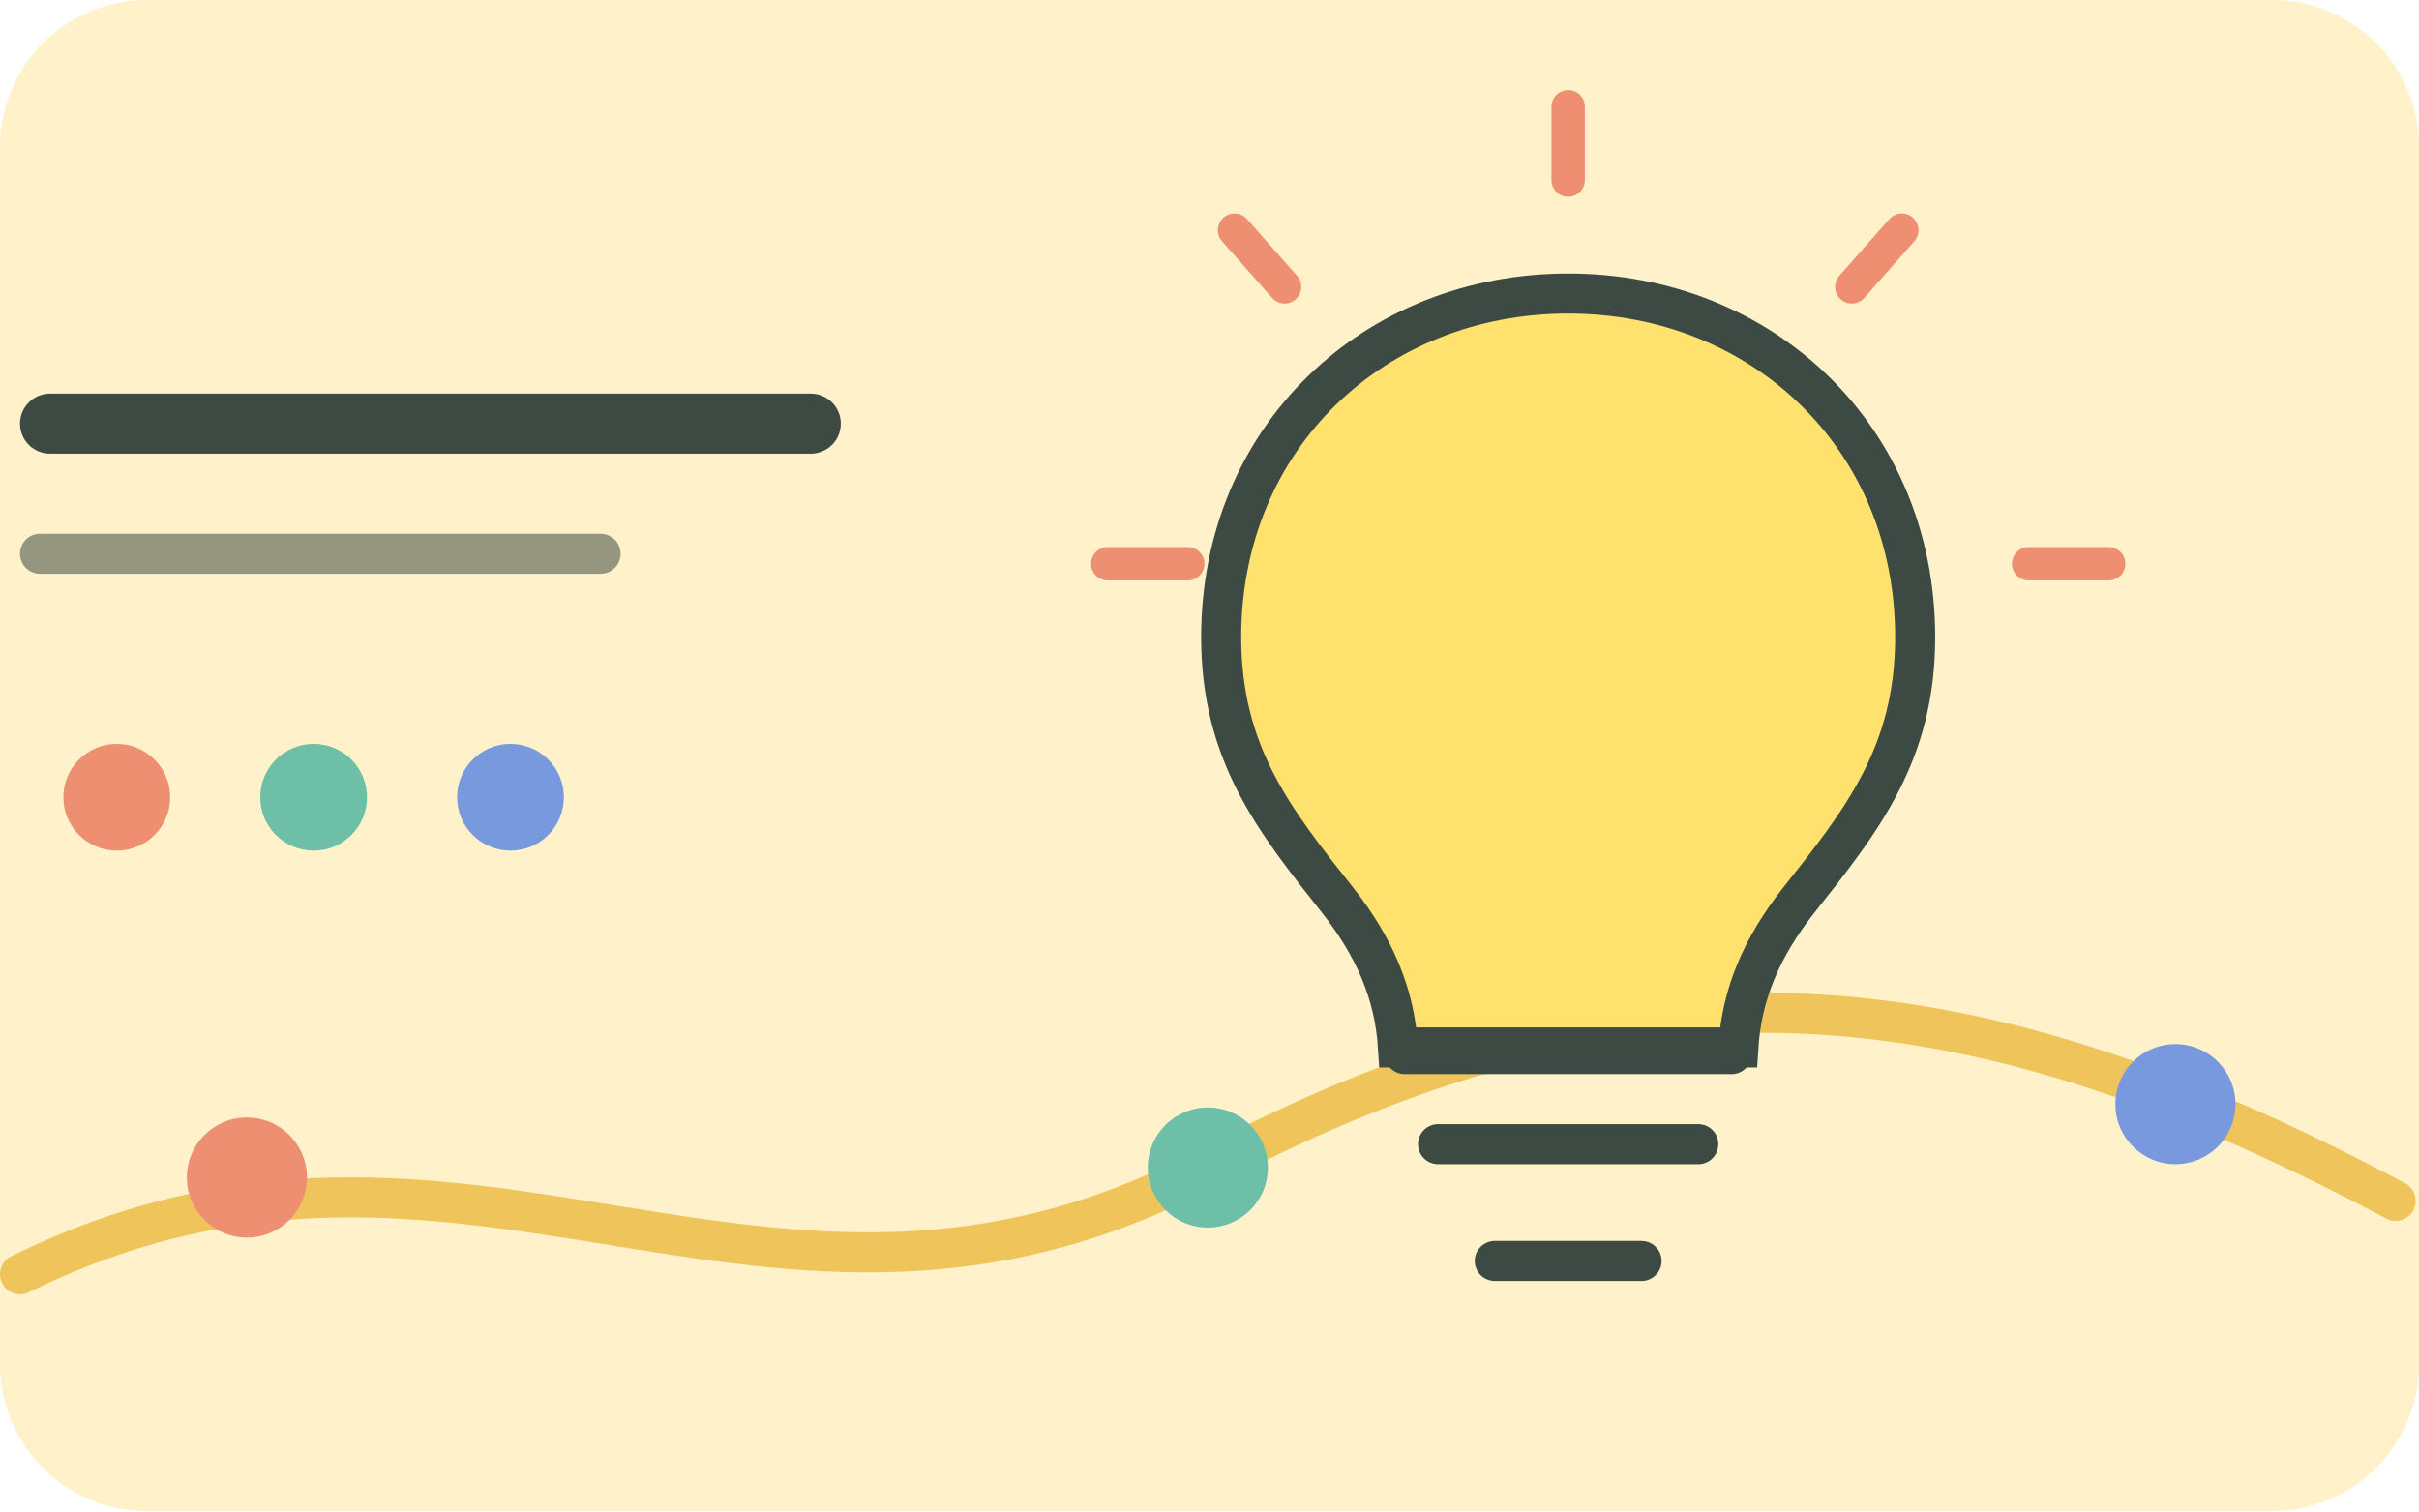
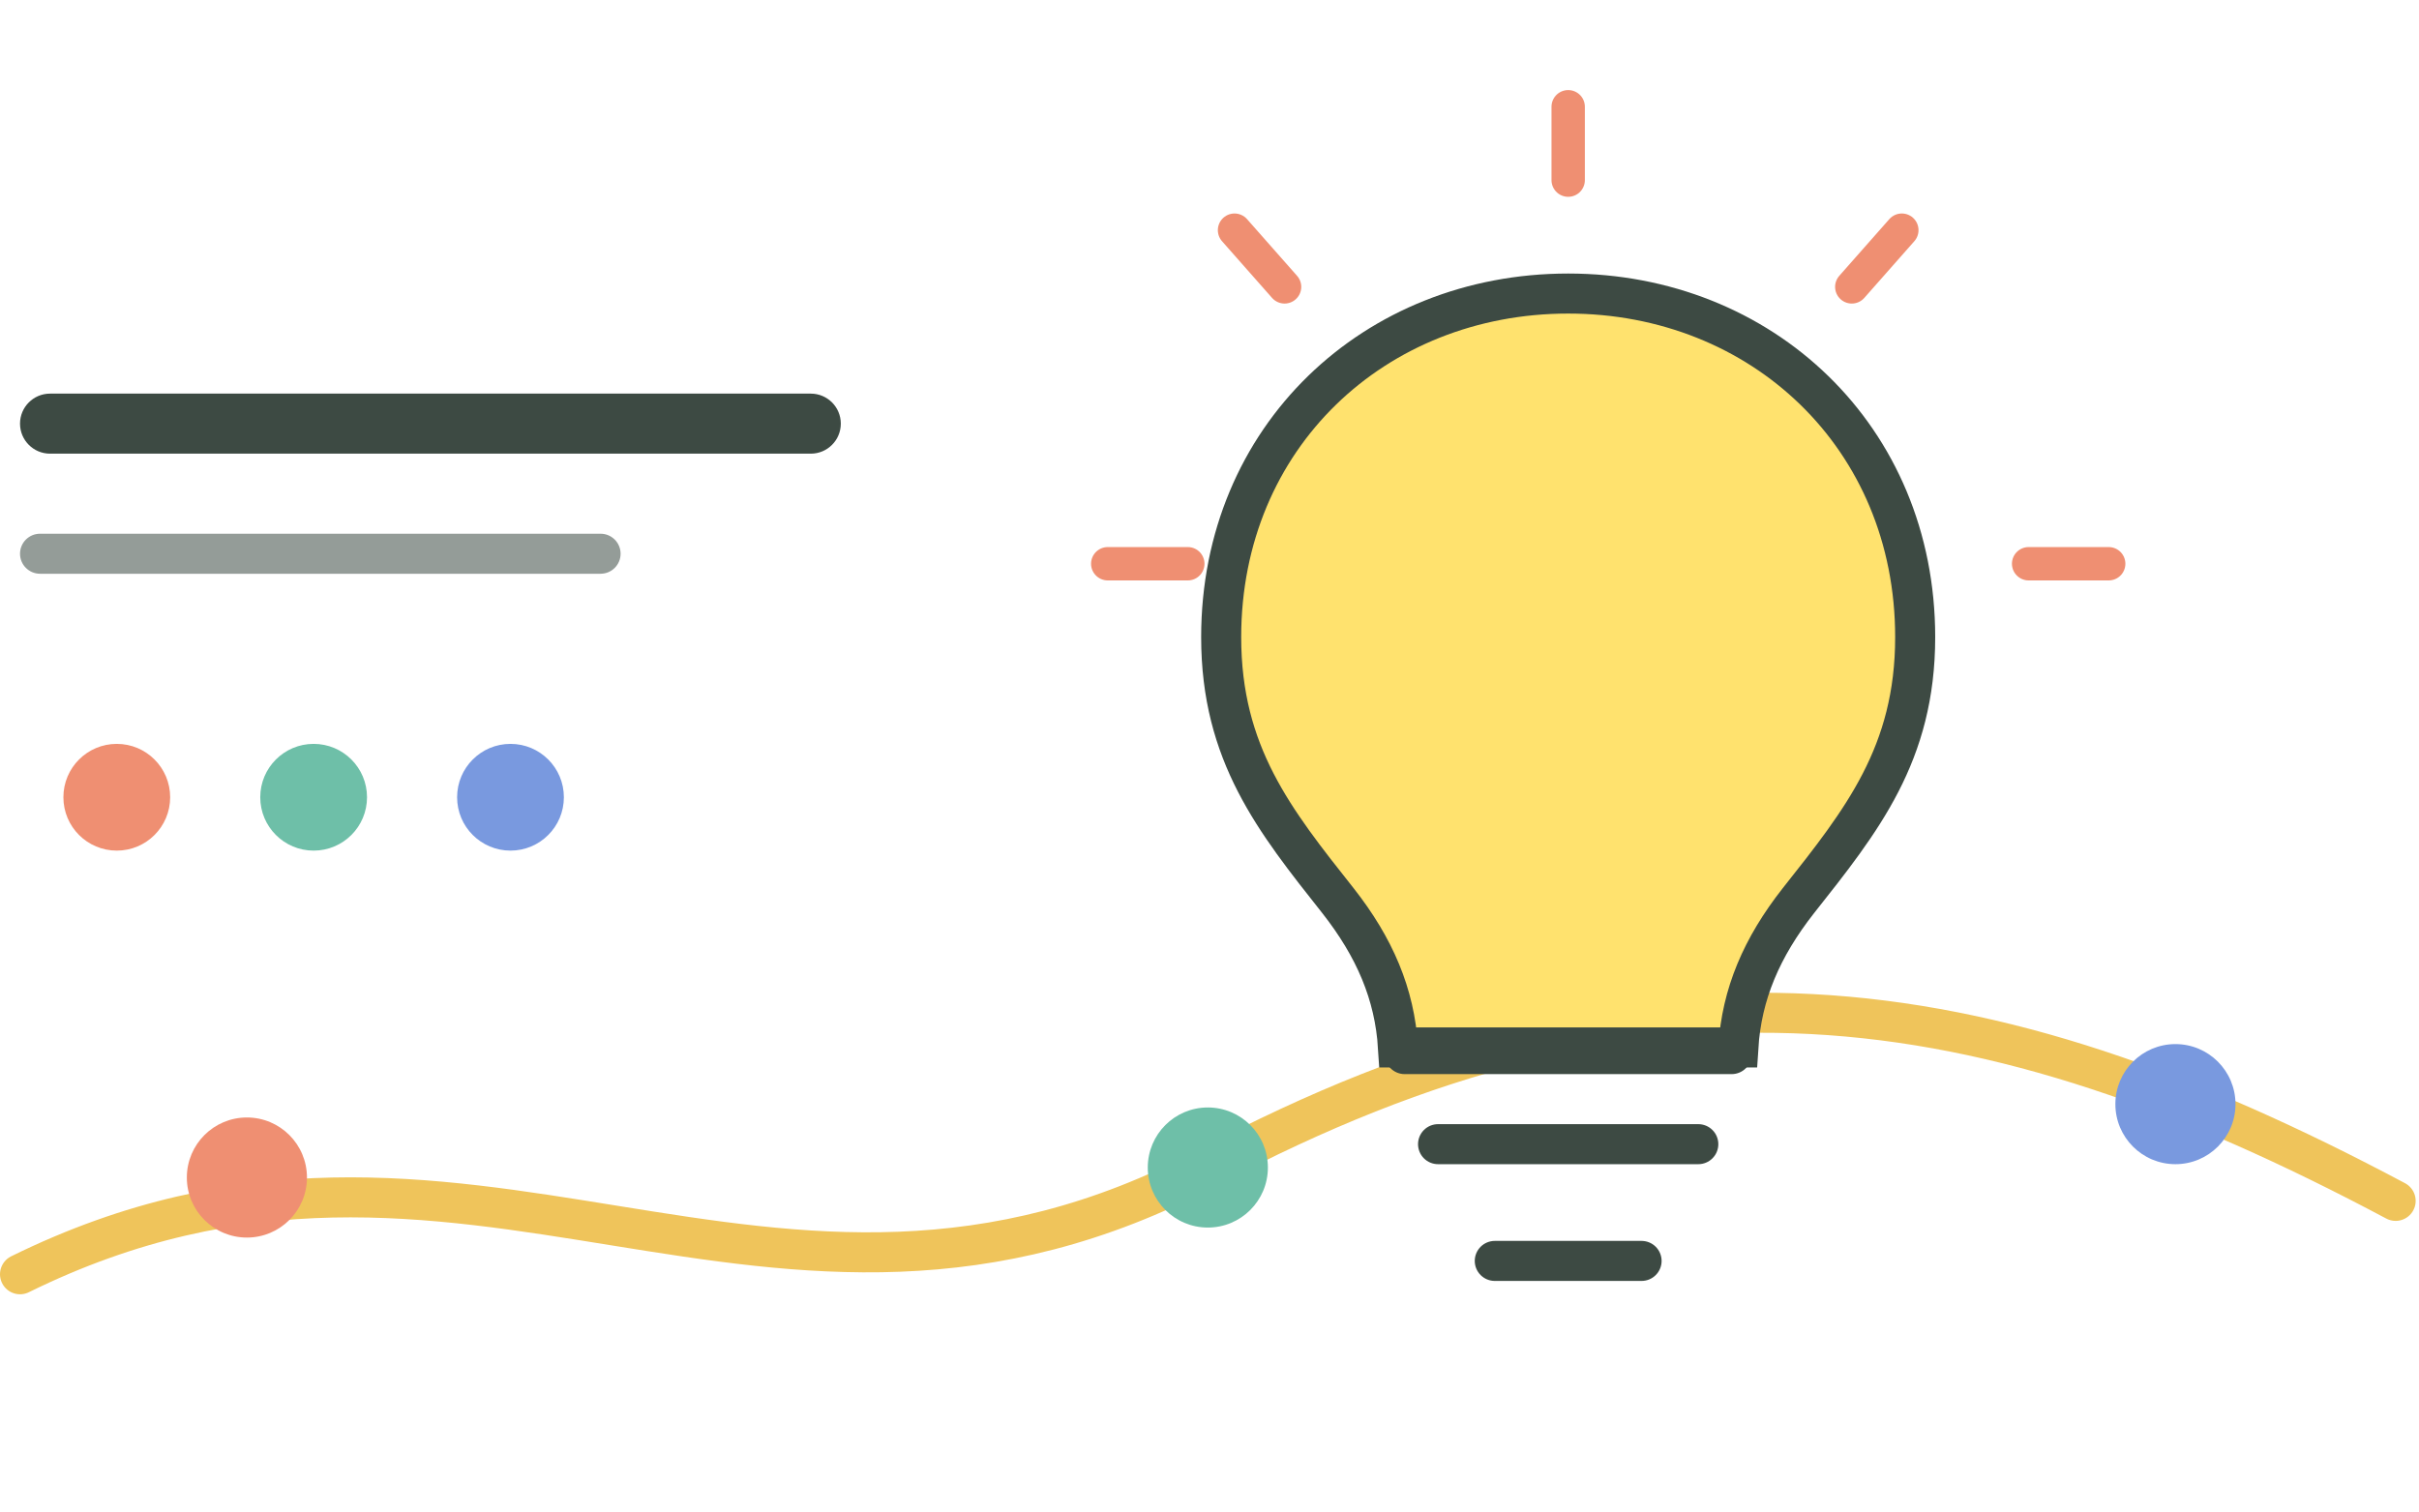
<svg xmlns="http://www.w3.org/2000/svg" viewBox="90 0 725 453" width="725" height="453" role="img" aria-label="A glowing light bulb over a playful timeline">
-   <rect x="90" y="0" width="725" height="453" rx="44" fill="#fff1c9" />
  <path d="M96 382 C230 316 320 420 452 350 S684 294 808 360" fill="none" stroke="#efc45b" stroke-width="12" stroke-linecap="round" />
  <circle cx="164" cy="353" r="18" fill="#ef8f72" />
  <circle cx="452" cy="350" r="18" fill="#6ebfa8" />
  <circle cx="742" cy="331" r="18" fill="#7999df" />
  <g transform="translate(420 78)">
    <path d="M36 113c0-60 46-103 104-103s104 43 104 103c0 35-16 55-35 79-11 14-17 28-18 44H89c-1-16-7-30-18-44-19-24-35-44-35-79Z" fill="#ffe26e" stroke="#3d4a43" stroke-width="12" />
    <path d="M91 238h98M101 265h78M118 300h44" stroke="#3d4a43" stroke-width="12" stroke-linecap="round" />
    <path d="M140-24v-22M55 8 40-9M225 8l15-17M26 91H2M278 91h24" stroke="#ef8f72" stroke-width="10" stroke-linecap="round" />
  </g>
  <g fill="#3d4a43">
    <rect x="96" y="118" width="246" height="18" rx="9" />
    <rect x="96" y="160" width="180" height="12" rx="6" opacity=".55" />
    <circle cx="125" cy="239" r="16" fill="#ef8f72" />
    <circle cx="184" cy="239" r="16" fill="#6ebfa8" />
    <circle cx="243" cy="239" r="16" fill="#7999df" />
  </g>
</svg>
